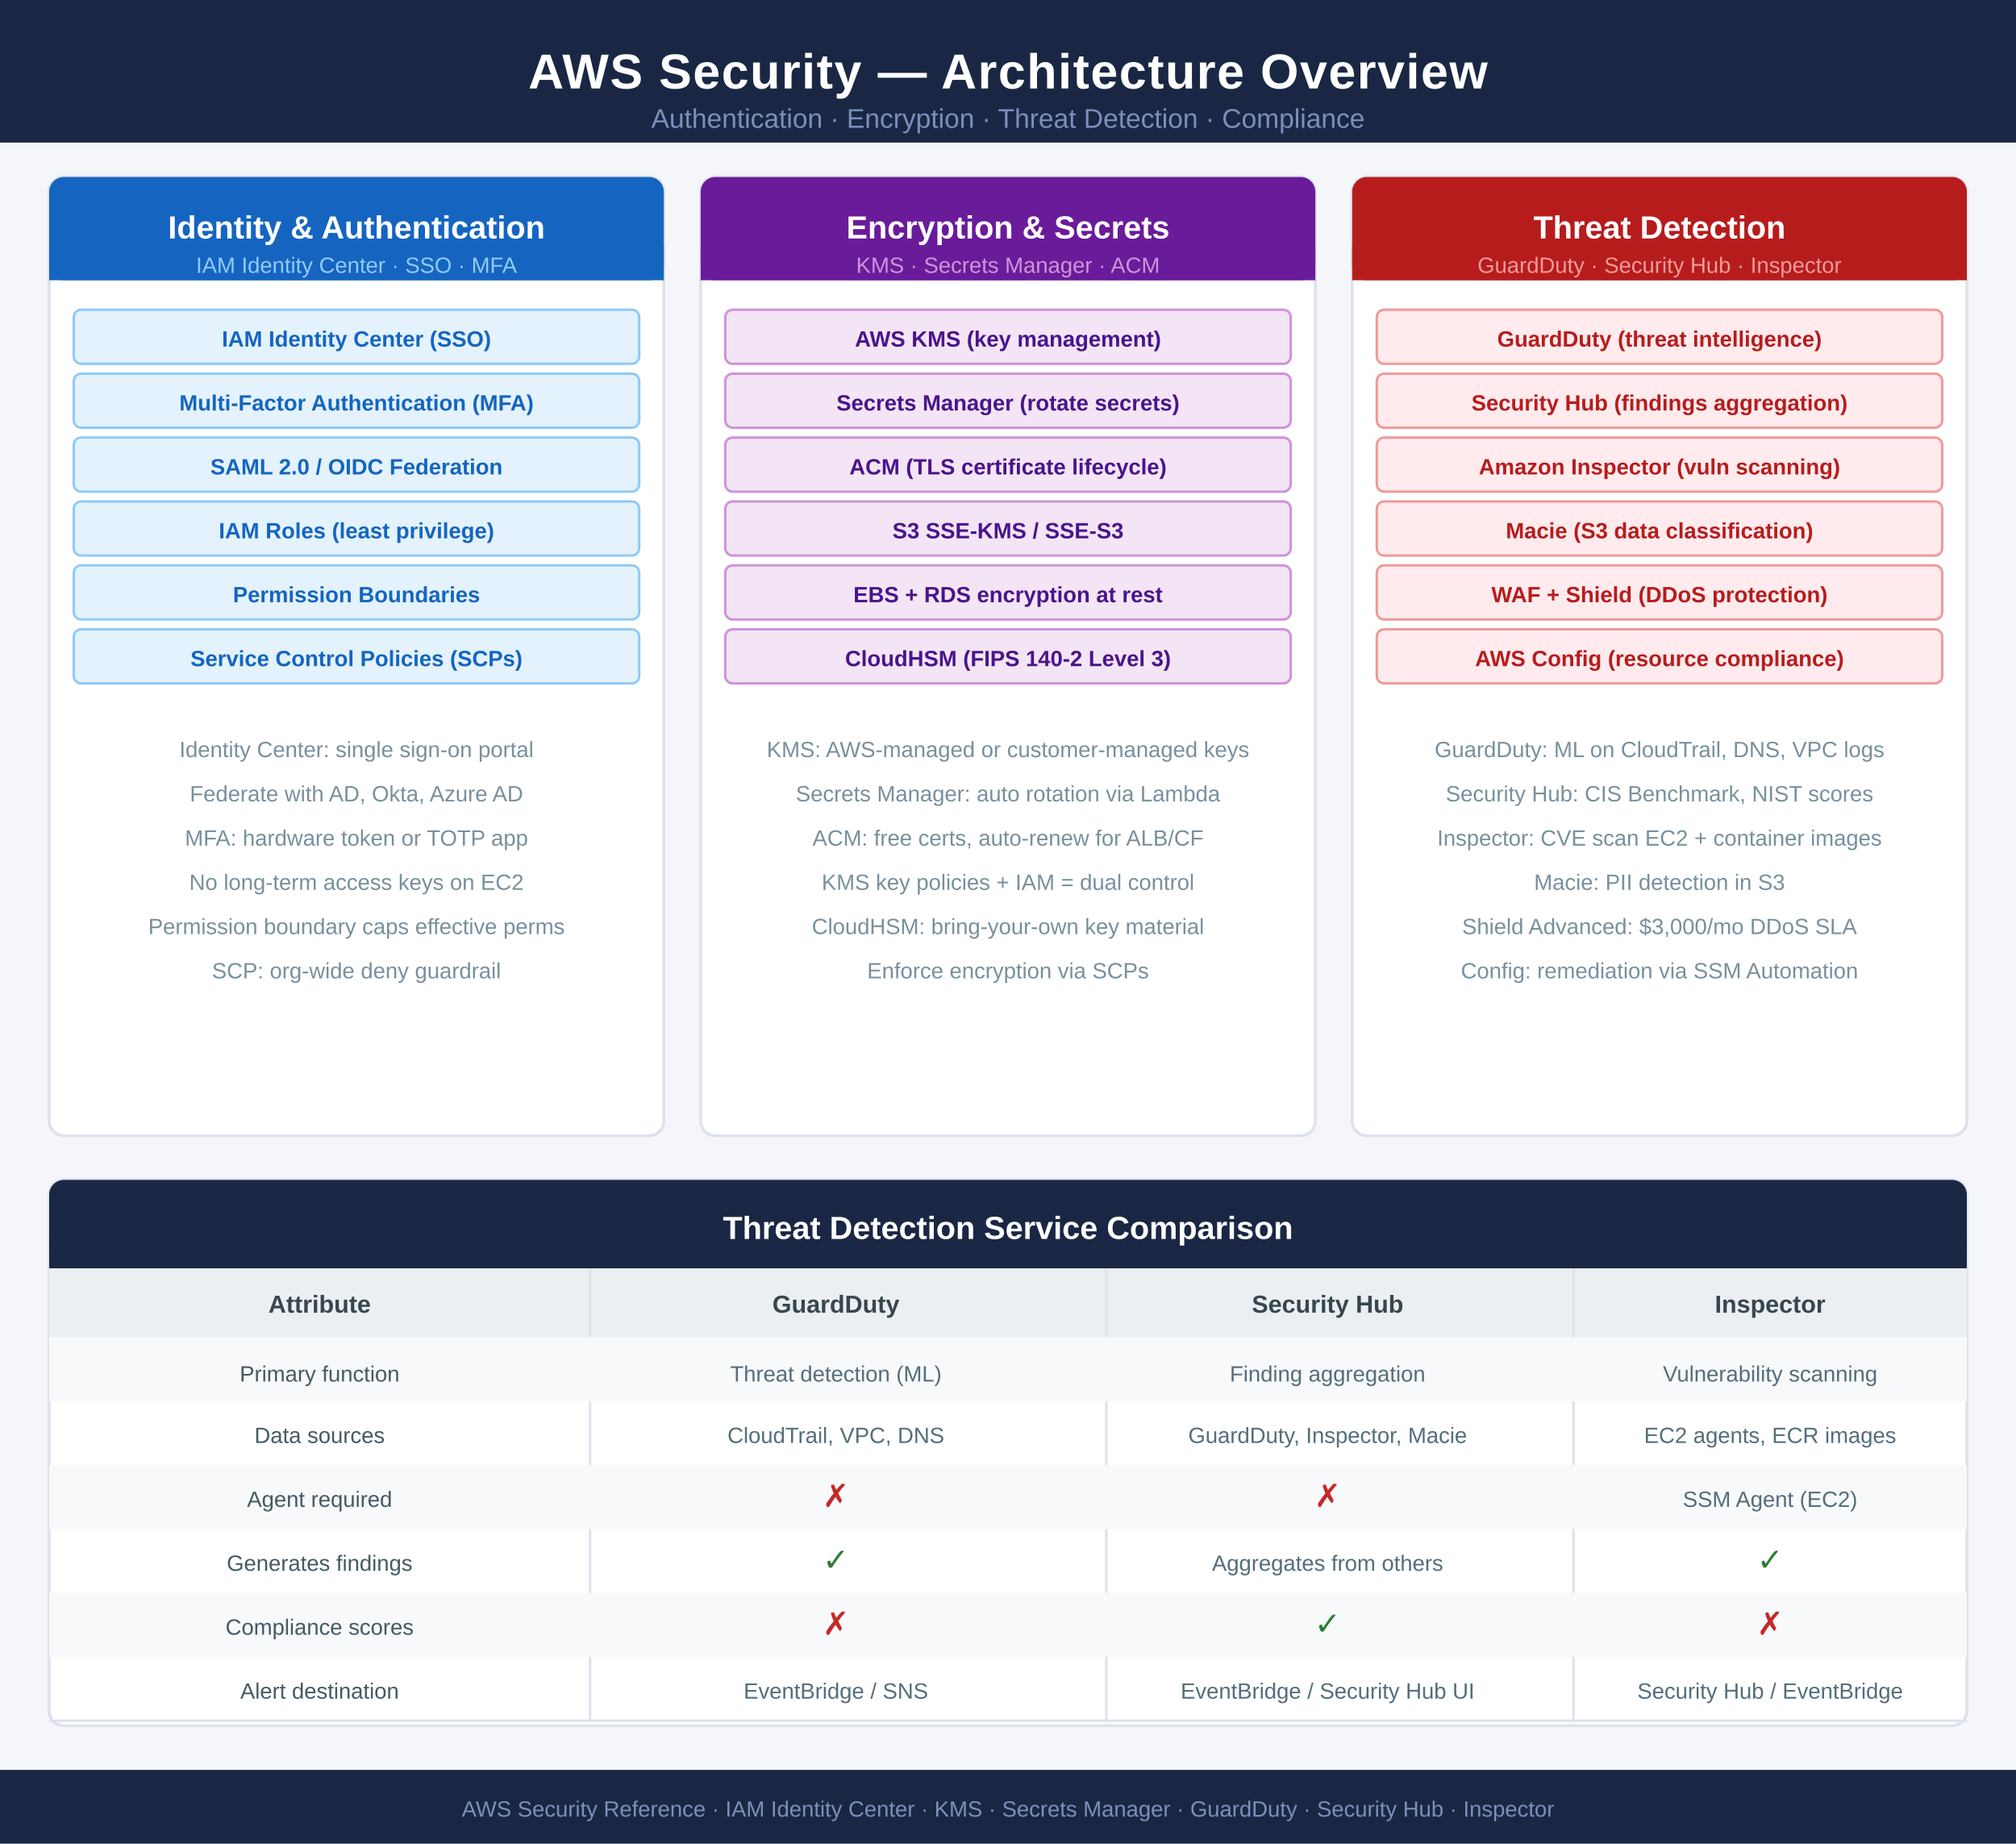
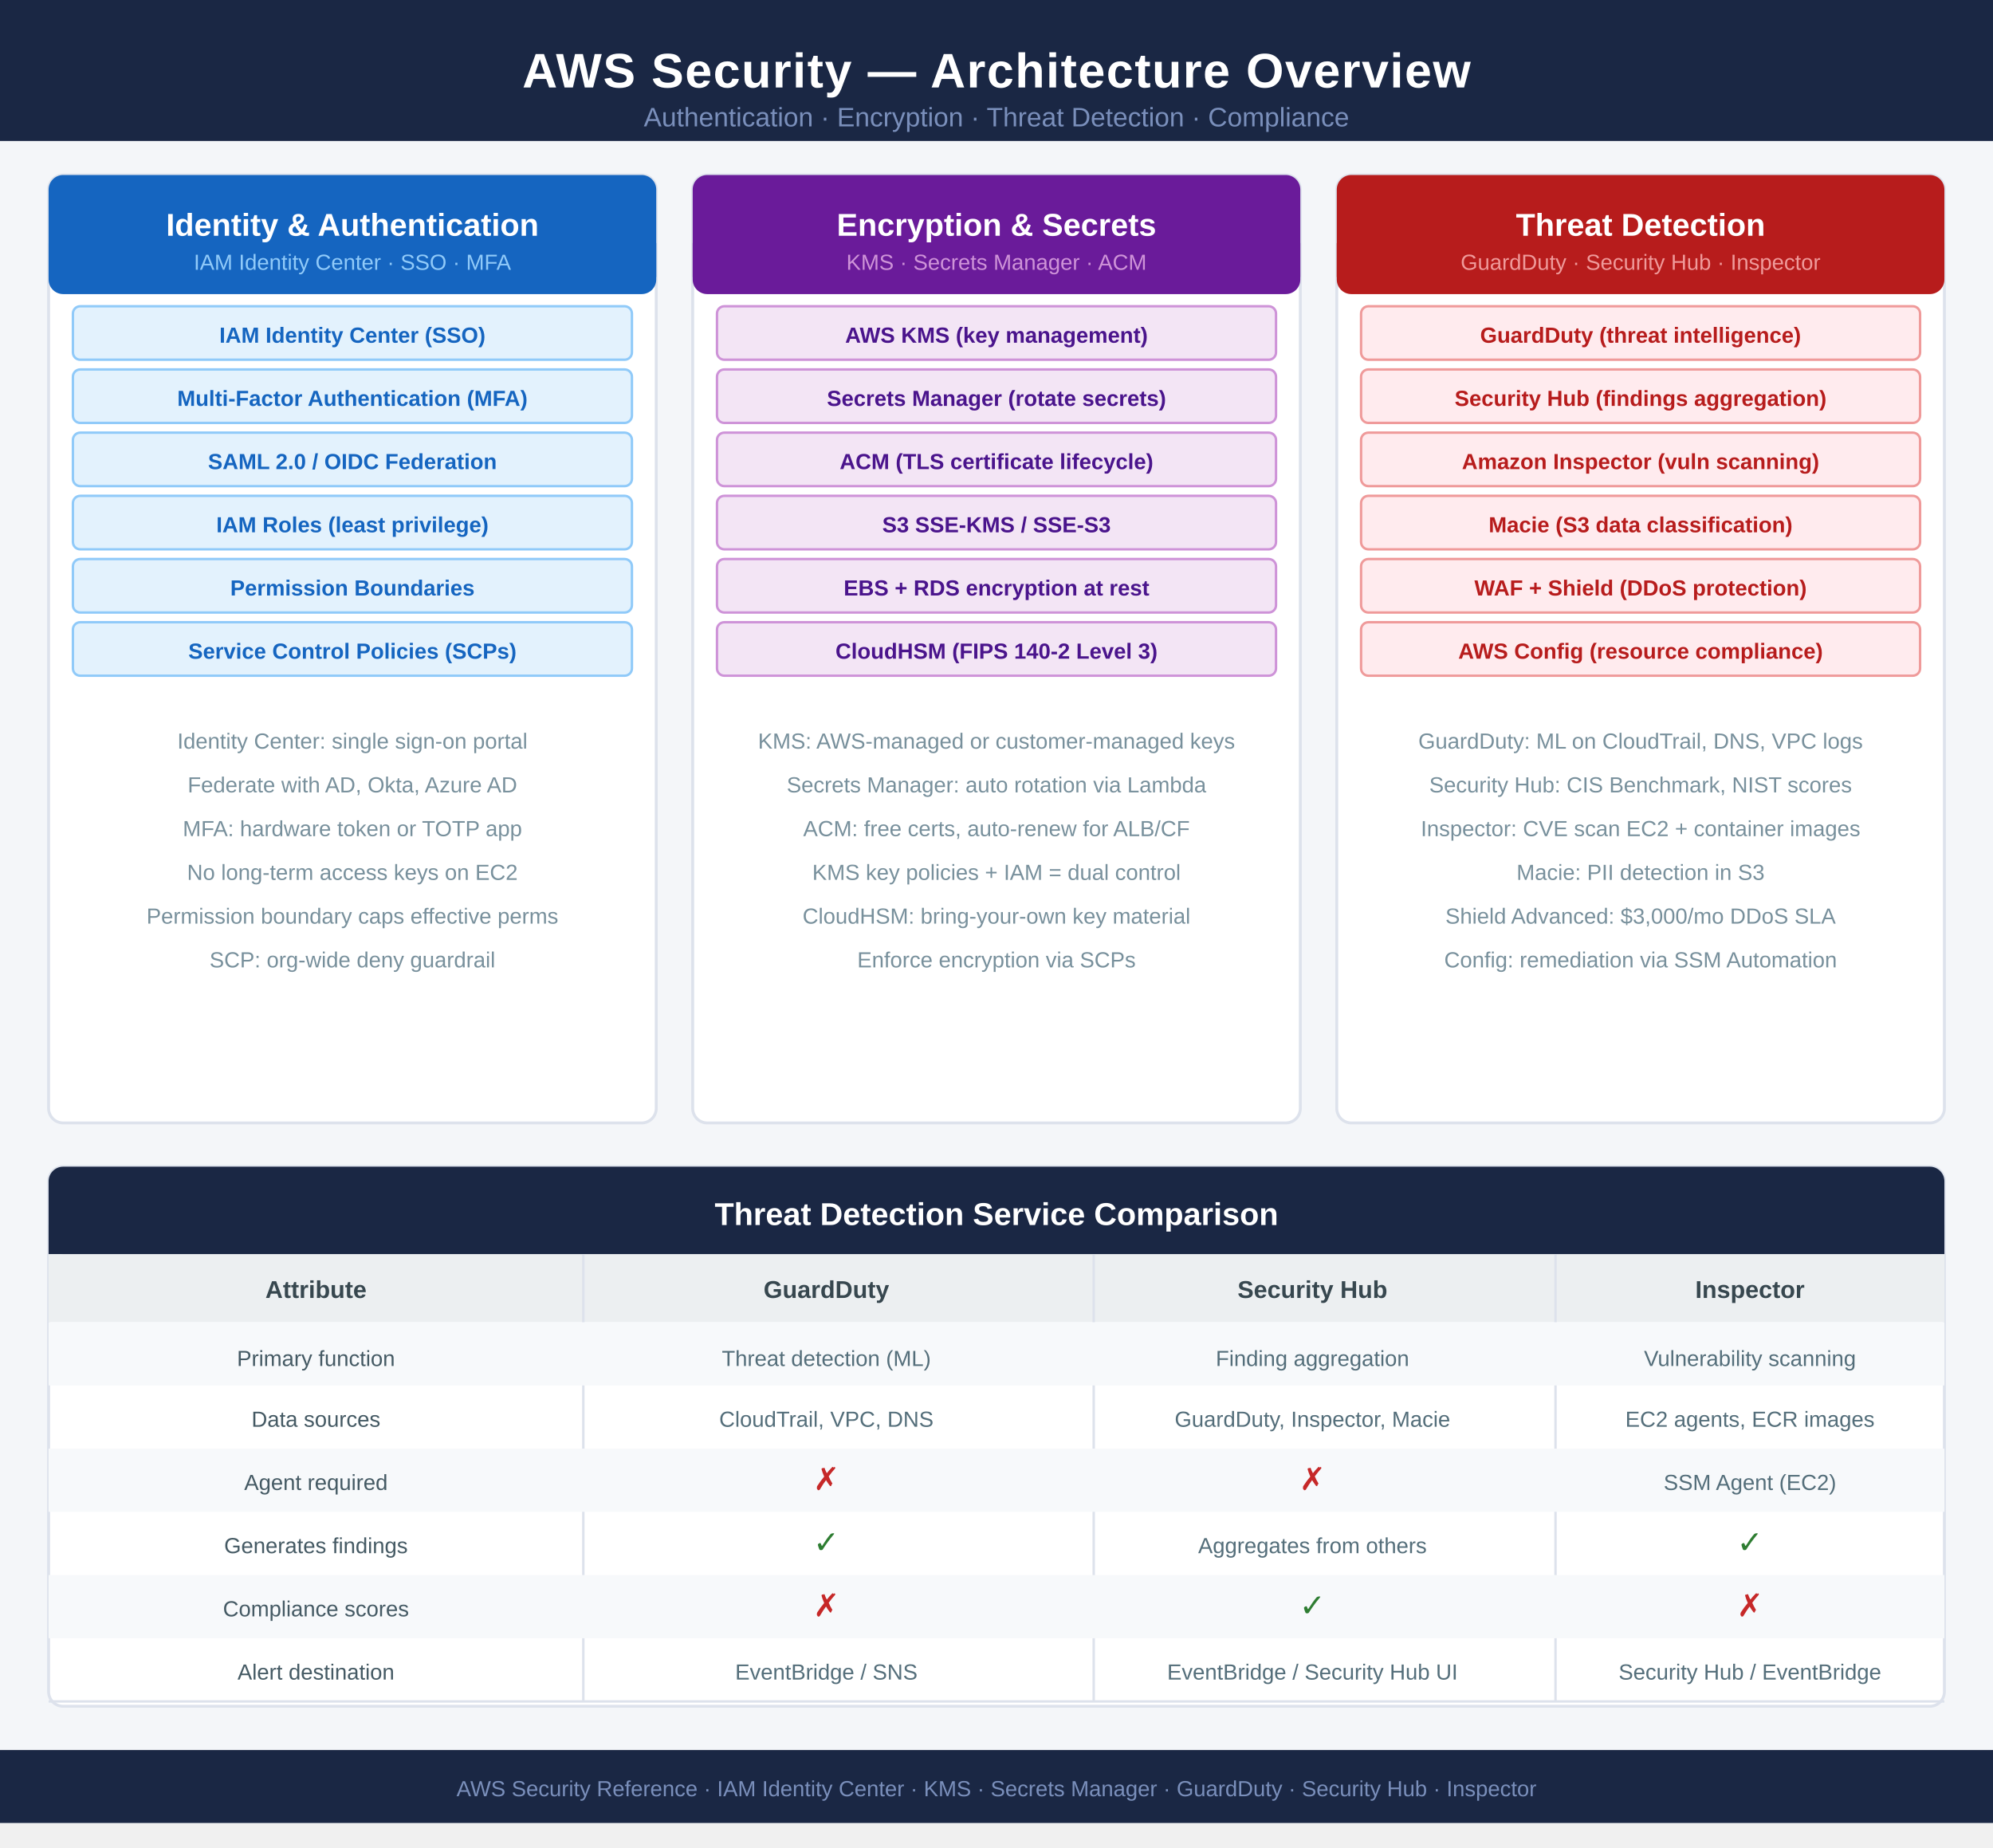
- <svg xmlns="http://www.w3.org/2000/svg" width="820" height="750" viewBox="0 0 820 750" font-family="'Segoe UI',Arial,sans-serif">
+ <svg xmlns="http://www.w3.org/2000/svg" width="820" height="760" viewBox="0 0 820 760" font-family="'Segoe UI',Arial,sans-serif">
  <rect width="820" height="750" fill="#f4f6f9" />
  <rect x="0" y="0" width="820" height="58" fill="#1a2744" />
  <text x="410" y="36" text-anchor="middle" fill="white" font-size="20" font-weight="700" letter-spacing="0.5">AWS Security — Architecture Overview</text>
  <text x="410" y="52" text-anchor="middle" fill="#7a8fbb" font-size="11">Authentication · Encryption · Threat Detection · Compliance</text>
  <rect x="20" y="72" width="250" height="390" fill="#fff" rx="6" stroke="#dde2ec" stroke-width="1.2" />
-   <rect x="20" y="72" width="250" height="42" fill="#1565c0" rx="6" />
+   <rect x="20" y="72" width="250" height="49" fill="#1565c0" rx="6" />
  <rect x="20" y="100" width="250" height="14" fill="#1565c0" />
  <text x="145" y="97" text-anchor="middle" fill="white" font-size="13" font-weight="700">Identity &amp; Authentication</text>
  <text x="145" y="111" text-anchor="middle" fill="#90caf9" font-size="9">IAM Identity Center · SSO · MFA</text>
  <rect x="30" y="126" width="230" height="22" fill="#e3f2fd" rx="3" stroke="#90caf9" stroke-width="1" />
  <text x="145" y="141" text-anchor="middle" fill="#1565c0" font-size="9" font-weight="700">IAM Identity Center (SSO)</text>
  <rect x="30" y="152" width="230" height="22" fill="#e3f2fd" rx="3" stroke="#90caf9" stroke-width="1" />
  <text x="145" y="167" text-anchor="middle" fill="#1565c0" font-size="9" font-weight="700">Multi-Factor Authentication (MFA)</text>
  <rect x="30" y="178" width="230" height="22" fill="#e3f2fd" rx="3" stroke="#90caf9" stroke-width="1" />
  <text x="145" y="193" text-anchor="middle" fill="#1565c0" font-size="9" font-weight="700">SAML 2.0 / OIDC Federation</text>
  <rect x="30" y="204" width="230" height="22" fill="#e3f2fd" rx="3" stroke="#90caf9" stroke-width="1" />
  <text x="145" y="219" text-anchor="middle" fill="#1565c0" font-size="9" font-weight="700">IAM Roles (least privilege)</text>
  <rect x="30" y="230" width="230" height="22" fill="#e3f2fd" rx="3" stroke="#90caf9" stroke-width="1" />
  <text x="145" y="245" text-anchor="middle" fill="#1565c0" font-size="9" font-weight="700">Permission Boundaries</text>
  <rect x="30" y="256" width="230" height="22" fill="#e3f2fd" rx="3" stroke="#90caf9" stroke-width="1" />
  <text x="145" y="271" text-anchor="middle" fill="#1565c0" font-size="9" font-weight="700">Service Control Policies (SCPs)</text>
  <text x="145" y="308" text-anchor="middle" fill="#78909c" font-size="9">Identity Center: single sign-on portal</text>
  <text x="145" y="326" text-anchor="middle" fill="#78909c" font-size="9">Federate with AD, Okta, Azure AD</text>
  <text x="145" y="344" text-anchor="middle" fill="#78909c" font-size="9">MFA: hardware token or TOTP app</text>
  <text x="145" y="362" text-anchor="middle" fill="#78909c" font-size="9">No long-term access keys on EC2</text>
  <text x="145" y="380" text-anchor="middle" fill="#78909c" font-size="9">Permission boundary caps effective perms</text>
  <text x="145" y="398" text-anchor="middle" fill="#78909c" font-size="9">SCP: org-wide deny guardrail</text>
  <rect x="285" y="72" width="250" height="390" fill="#fff" rx="6" stroke="#dde2ec" stroke-width="1.2" />
-   <rect x="285" y="72" width="250" height="42" fill="#6a1b9a" rx="6" />
+   <rect x="285" y="72" width="250" height="49" fill="#6a1b9a" rx="6" />
  <rect x="285" y="100" width="250" height="14" fill="#6a1b9a" />
  <text x="410" y="97" text-anchor="middle" fill="white" font-size="13" font-weight="700">Encryption &amp; Secrets</text>
  <text x="410" y="111" text-anchor="middle" fill="#ce93d8" font-size="9">KMS · Secrets Manager · ACM</text>
  <rect x="295" y="126" width="230" height="22" fill="#f3e5f5" rx="3" stroke="#ce93d8" stroke-width="1" />
  <text x="410" y="141" text-anchor="middle" fill="#4a148c" font-size="9" font-weight="700">AWS KMS (key management)</text>
  <rect x="295" y="152" width="230" height="22" fill="#f3e5f5" rx="3" stroke="#ce93d8" stroke-width="1" />
  <text x="410" y="167" text-anchor="middle" fill="#4a148c" font-size="9" font-weight="700">Secrets Manager (rotate secrets)</text>
  <rect x="295" y="178" width="230" height="22" fill="#f3e5f5" rx="3" stroke="#ce93d8" stroke-width="1" />
  <text x="410" y="193" text-anchor="middle" fill="#4a148c" font-size="9" font-weight="700">ACM (TLS certificate lifecycle)</text>
  <rect x="295" y="204" width="230" height="22" fill="#f3e5f5" rx="3" stroke="#ce93d8" stroke-width="1" />
  <text x="410" y="219" text-anchor="middle" fill="#4a148c" font-size="9" font-weight="700">S3 SSE-KMS / SSE-S3</text>
  <rect x="295" y="230" width="230" height="22" fill="#f3e5f5" rx="3" stroke="#ce93d8" stroke-width="1" />
  <text x="410" y="245" text-anchor="middle" fill="#4a148c" font-size="9" font-weight="700">EBS + RDS encryption at rest</text>
  <rect x="295" y="256" width="230" height="22" fill="#f3e5f5" rx="3" stroke="#ce93d8" stroke-width="1" />
  <text x="410" y="271" text-anchor="middle" fill="#4a148c" font-size="9" font-weight="700">CloudHSM (FIPS 140-2 Level 3)</text>
  <text x="410" y="308" text-anchor="middle" fill="#78909c" font-size="9">KMS: AWS-managed or customer-managed keys</text>
  <text x="410" y="326" text-anchor="middle" fill="#78909c" font-size="9">Secrets Manager: auto rotation via Lambda</text>
  <text x="410" y="344" text-anchor="middle" fill="#78909c" font-size="9">ACM: free certs, auto-renew for ALB/CF</text>
  <text x="410" y="362" text-anchor="middle" fill="#78909c" font-size="9">KMS key policies + IAM = dual control</text>
  <text x="410" y="380" text-anchor="middle" fill="#78909c" font-size="9">CloudHSM: bring-your-own key material</text>
  <text x="410" y="398" text-anchor="middle" fill="#78909c" font-size="9">Enforce encryption via SCPs</text>
  <rect x="550" y="72" width="250" height="390" fill="#fff" rx="6" stroke="#dde2ec" stroke-width="1.2" />
-   <rect x="550" y="72" width="250" height="42" fill="#b71c1c" rx="6" />
+   <rect x="550" y="72" width="250" height="49" fill="#b71c1c" rx="6" />
  <rect x="550" y="100" width="250" height="14" fill="#b71c1c" />
  <text x="675" y="97" text-anchor="middle" fill="white" font-size="13" font-weight="700">Threat Detection</text>
  <text x="675" y="111" text-anchor="middle" fill="#ef9a9a" font-size="9">GuardDuty · Security Hub · Inspector</text>
  <rect x="560" y="126" width="230" height="22" fill="#ffebee" rx="3" stroke="#ef9a9a" stroke-width="1" />
  <text x="675" y="141" text-anchor="middle" fill="#b71c1c" font-size="9" font-weight="700">GuardDuty (threat intelligence)</text>
  <rect x="560" y="152" width="230" height="22" fill="#ffebee" rx="3" stroke="#ef9a9a" stroke-width="1" />
  <text x="675" y="167" text-anchor="middle" fill="#b71c1c" font-size="9" font-weight="700">Security Hub (findings aggregation)</text>
  <rect x="560" y="178" width="230" height="22" fill="#ffebee" rx="3" stroke="#ef9a9a" stroke-width="1" />
  <text x="675" y="193" text-anchor="middle" fill="#b71c1c" font-size="9" font-weight="700">Amazon Inspector (vuln scanning)</text>
  <rect x="560" y="204" width="230" height="22" fill="#ffebee" rx="3" stroke="#ef9a9a" stroke-width="1" />
  <text x="675" y="219" text-anchor="middle" fill="#b71c1c" font-size="9" font-weight="700">Macie (S3 data classification)</text>
  <rect x="560" y="230" width="230" height="22" fill="#ffebee" rx="3" stroke="#ef9a9a" stroke-width="1" />
  <text x="675" y="245" text-anchor="middle" fill="#b71c1c" font-size="9" font-weight="700">WAF + Shield (DDoS protection)</text>
  <rect x="560" y="256" width="230" height="22" fill="#ffebee" rx="3" stroke="#ef9a9a" stroke-width="1" />
  <text x="675" y="271" text-anchor="middle" fill="#b71c1c" font-size="9" font-weight="700">AWS Config (resource compliance)</text>
  <text x="675" y="308" text-anchor="middle" fill="#78909c" font-size="9">GuardDuty: ML on CloudTrail, DNS, VPC logs</text>
  <text x="675" y="326" text-anchor="middle" fill="#78909c" font-size="9">Security Hub: CIS Benchmark, NIST scores</text>
  <text x="675" y="344" text-anchor="middle" fill="#78909c" font-size="9">Inspector: CVE scan EC2 + container images</text>
  <text x="675" y="362" text-anchor="middle" fill="#78909c" font-size="9">Macie: PII detection in S3</text>
  <text x="675" y="380" text-anchor="middle" fill="#78909c" font-size="9">Shield Advanced: $3,000/mo DDoS SLA</text>
  <text x="675" y="398" text-anchor="middle" fill="#78909c" font-size="9">Config: remediation via SSM Automation</text>
  <rect x="20" y="480" width="780" height="222" fill="#fff" rx="6" stroke="#dde2ec" stroke-width="1.2" />
  <rect x="20" y="480" width="780" height="36" fill="#1a2744" rx="6" />
  <rect x="20" y="504" width="780" height="12" fill="#1a2744" />
  <text x="410" y="504" text-anchor="middle" fill="white" font-size="13" font-weight="700">Threat Detection Service Comparison</text>
  <rect x="20" y="516" width="780" height="28" fill="#eceff1" />
  <text x="130" y="534" text-anchor="middle" fill="#37474f" font-size="10" font-weight="700">Attribute</text>
  <text x="340" y="534" text-anchor="middle" fill="#37474f" font-size="10" font-weight="700">GuardDuty</text>
  <text x="540" y="534" text-anchor="middle" fill="#37474f" font-size="10" font-weight="700">Security Hub</text>
  <text x="720" y="534" text-anchor="middle" fill="#37474f" font-size="10" font-weight="700">Inspector</text>
  <line x1="240" y1="516" x2="240" y2="700" stroke="#dde2ec" stroke-width="1" />
  <line x1="450" y1="516" x2="450" y2="700" stroke="#dde2ec" stroke-width="1" />
  <line x1="640" y1="516" x2="640" y2="700" stroke="#dde2ec" stroke-width="1" />
  <rect x="20" y="544" width="780" height="26" fill="#f7f9fb" />
  <text x="130" y="562" text-anchor="middle" fill="#455a64" font-size="9">Primary function</text>
  <text x="340" y="562" text-anchor="middle" fill="#546e7a" font-size="9">Threat detection (ML)</text>
  <text x="540" y="562" text-anchor="middle" fill="#546e7a" font-size="9">Finding aggregation</text>
  <text x="720" y="562" text-anchor="middle" fill="#546e7a" font-size="9">Vulnerability scanning</text>
  <text x="130" y="587" text-anchor="middle" fill="#455a64" font-size="9">Data sources</text>
  <text x="340" y="587" text-anchor="middle" fill="#546e7a" font-size="9">CloudTrail, VPC, DNS</text>
  <text x="540" y="587" text-anchor="middle" fill="#546e7a" font-size="9">GuardDuty, Inspector, Macie</text>
  <text x="720" y="587" text-anchor="middle" fill="#546e7a" font-size="9">EC2 agents, ECR images</text>
  <rect x="20" y="596" width="780" height="26" fill="#f7f9fb" />
  <text x="130" y="613" text-anchor="middle" fill="#455a64" font-size="9">Agent required</text>
  <text x="340" y="613" text-anchor="middle" fill="#c62828" font-size="13" font-weight="700">✗</text>
  <text x="540" y="613" text-anchor="middle" fill="#c62828" font-size="13" font-weight="700">✗</text>
  <text x="720" y="613" text-anchor="middle" fill="#546e7a" font-size="9">SSM Agent (EC2)</text>
  <text x="130" y="639" text-anchor="middle" fill="#455a64" font-size="9">Generates findings</text>
  <text x="340" y="639" text-anchor="middle" fill="#2e7d32" font-size="13" font-weight="700">✓</text>
  <text x="540" y="639" text-anchor="middle" fill="#546e7a" font-size="9">Aggregates from others</text>
  <text x="720" y="639" text-anchor="middle" fill="#2e7d32" font-size="13" font-weight="700">✓</text>
  <rect x="20" y="648" width="780" height="26" fill="#f7f9fb" />
  <text x="130" y="665" text-anchor="middle" fill="#455a64" font-size="9">Compliance scores</text>
  <text x="340" y="665" text-anchor="middle" fill="#c62828" font-size="13" font-weight="700">✗</text>
  <text x="540" y="665" text-anchor="middle" fill="#2e7d32" font-size="13" font-weight="700">✓</text>
  <text x="720" y="665" text-anchor="middle" fill="#c62828" font-size="13" font-weight="700">✗</text>
  <text x="130" y="691" text-anchor="middle" fill="#455a64" font-size="9">Alert destination</text>
  <text x="340" y="691" text-anchor="middle" fill="#546e7a" font-size="9">EventBridge / SNS</text>
  <text x="540" y="691" text-anchor="middle" fill="#546e7a" font-size="9">EventBridge / Security Hub UI</text>
  <text x="720" y="691" text-anchor="middle" fill="#546e7a" font-size="9">Security Hub / EventBridge</text>
  <line x1="20" y1="700" x2="800" y2="700" stroke="#dde2ec" stroke-width="1" />
  <rect x="0" y="720" width="820" height="30" fill="#1a2744" />
  <text x="410" y="739" text-anchor="middle" fill="#7a8fbb" font-size="9">AWS Security Reference · IAM Identity Center · KMS · Secrets Manager · GuardDuty · Security Hub · Inspector</text>
</svg>
